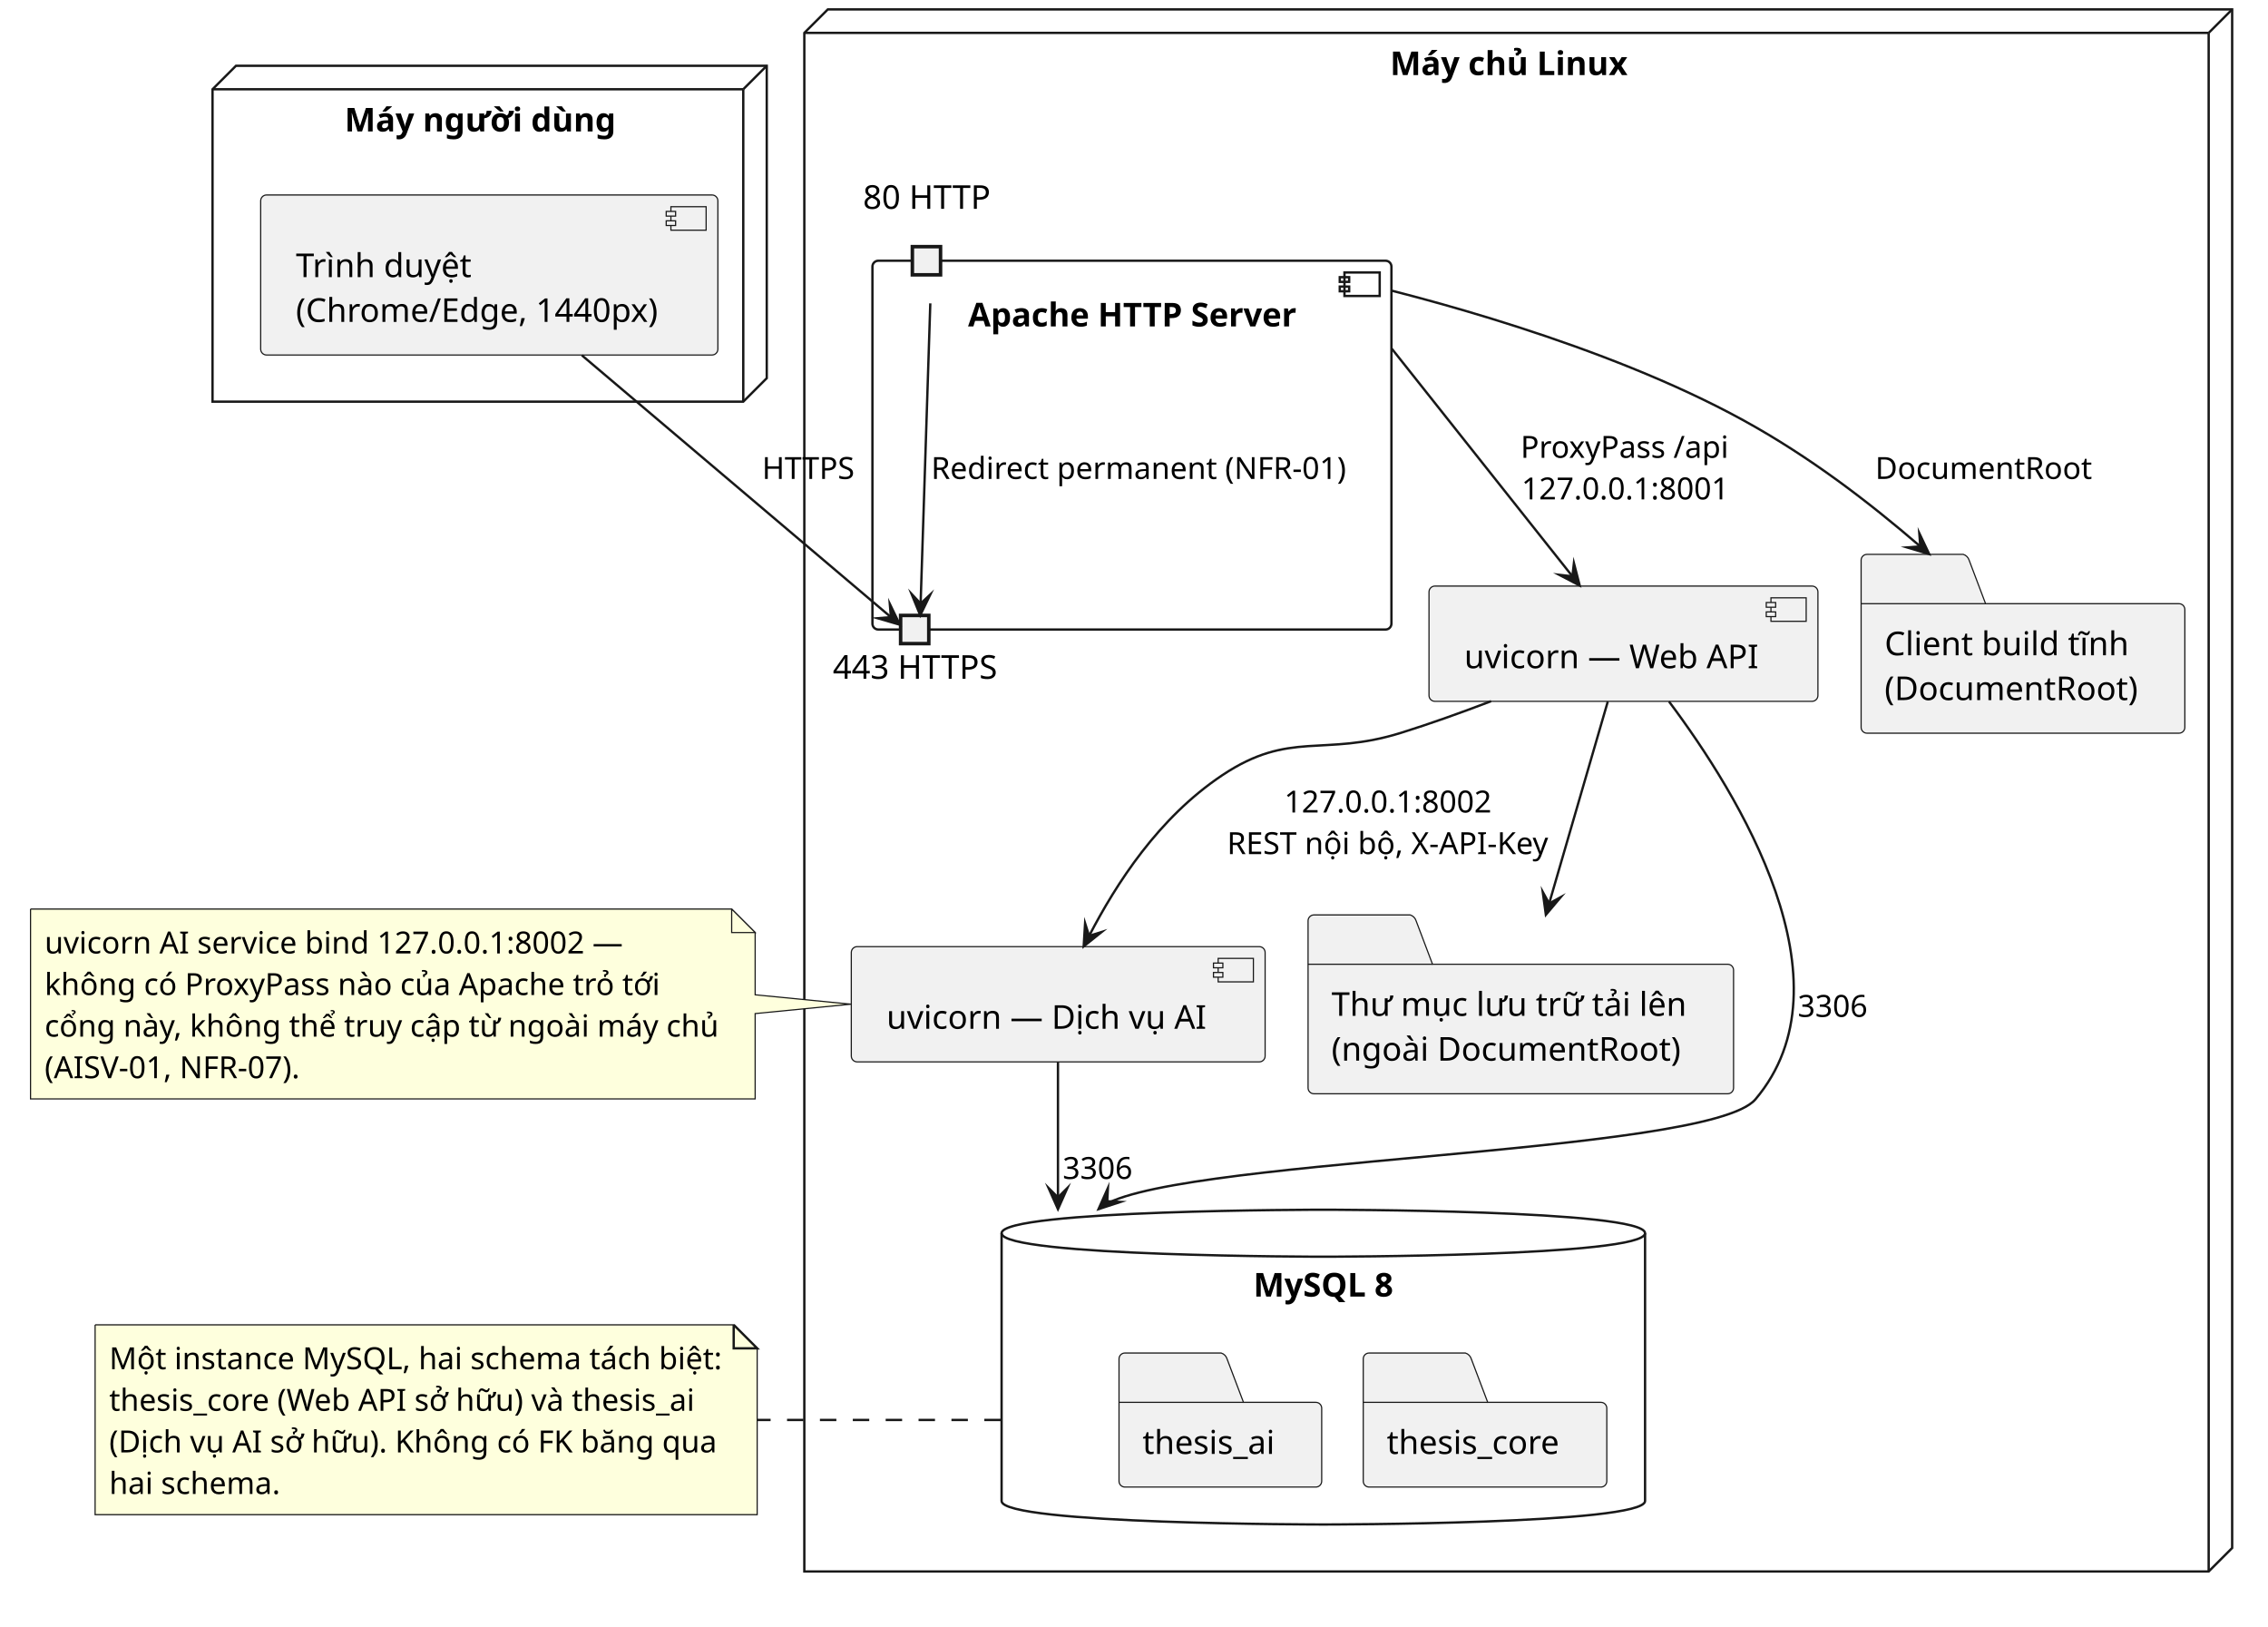
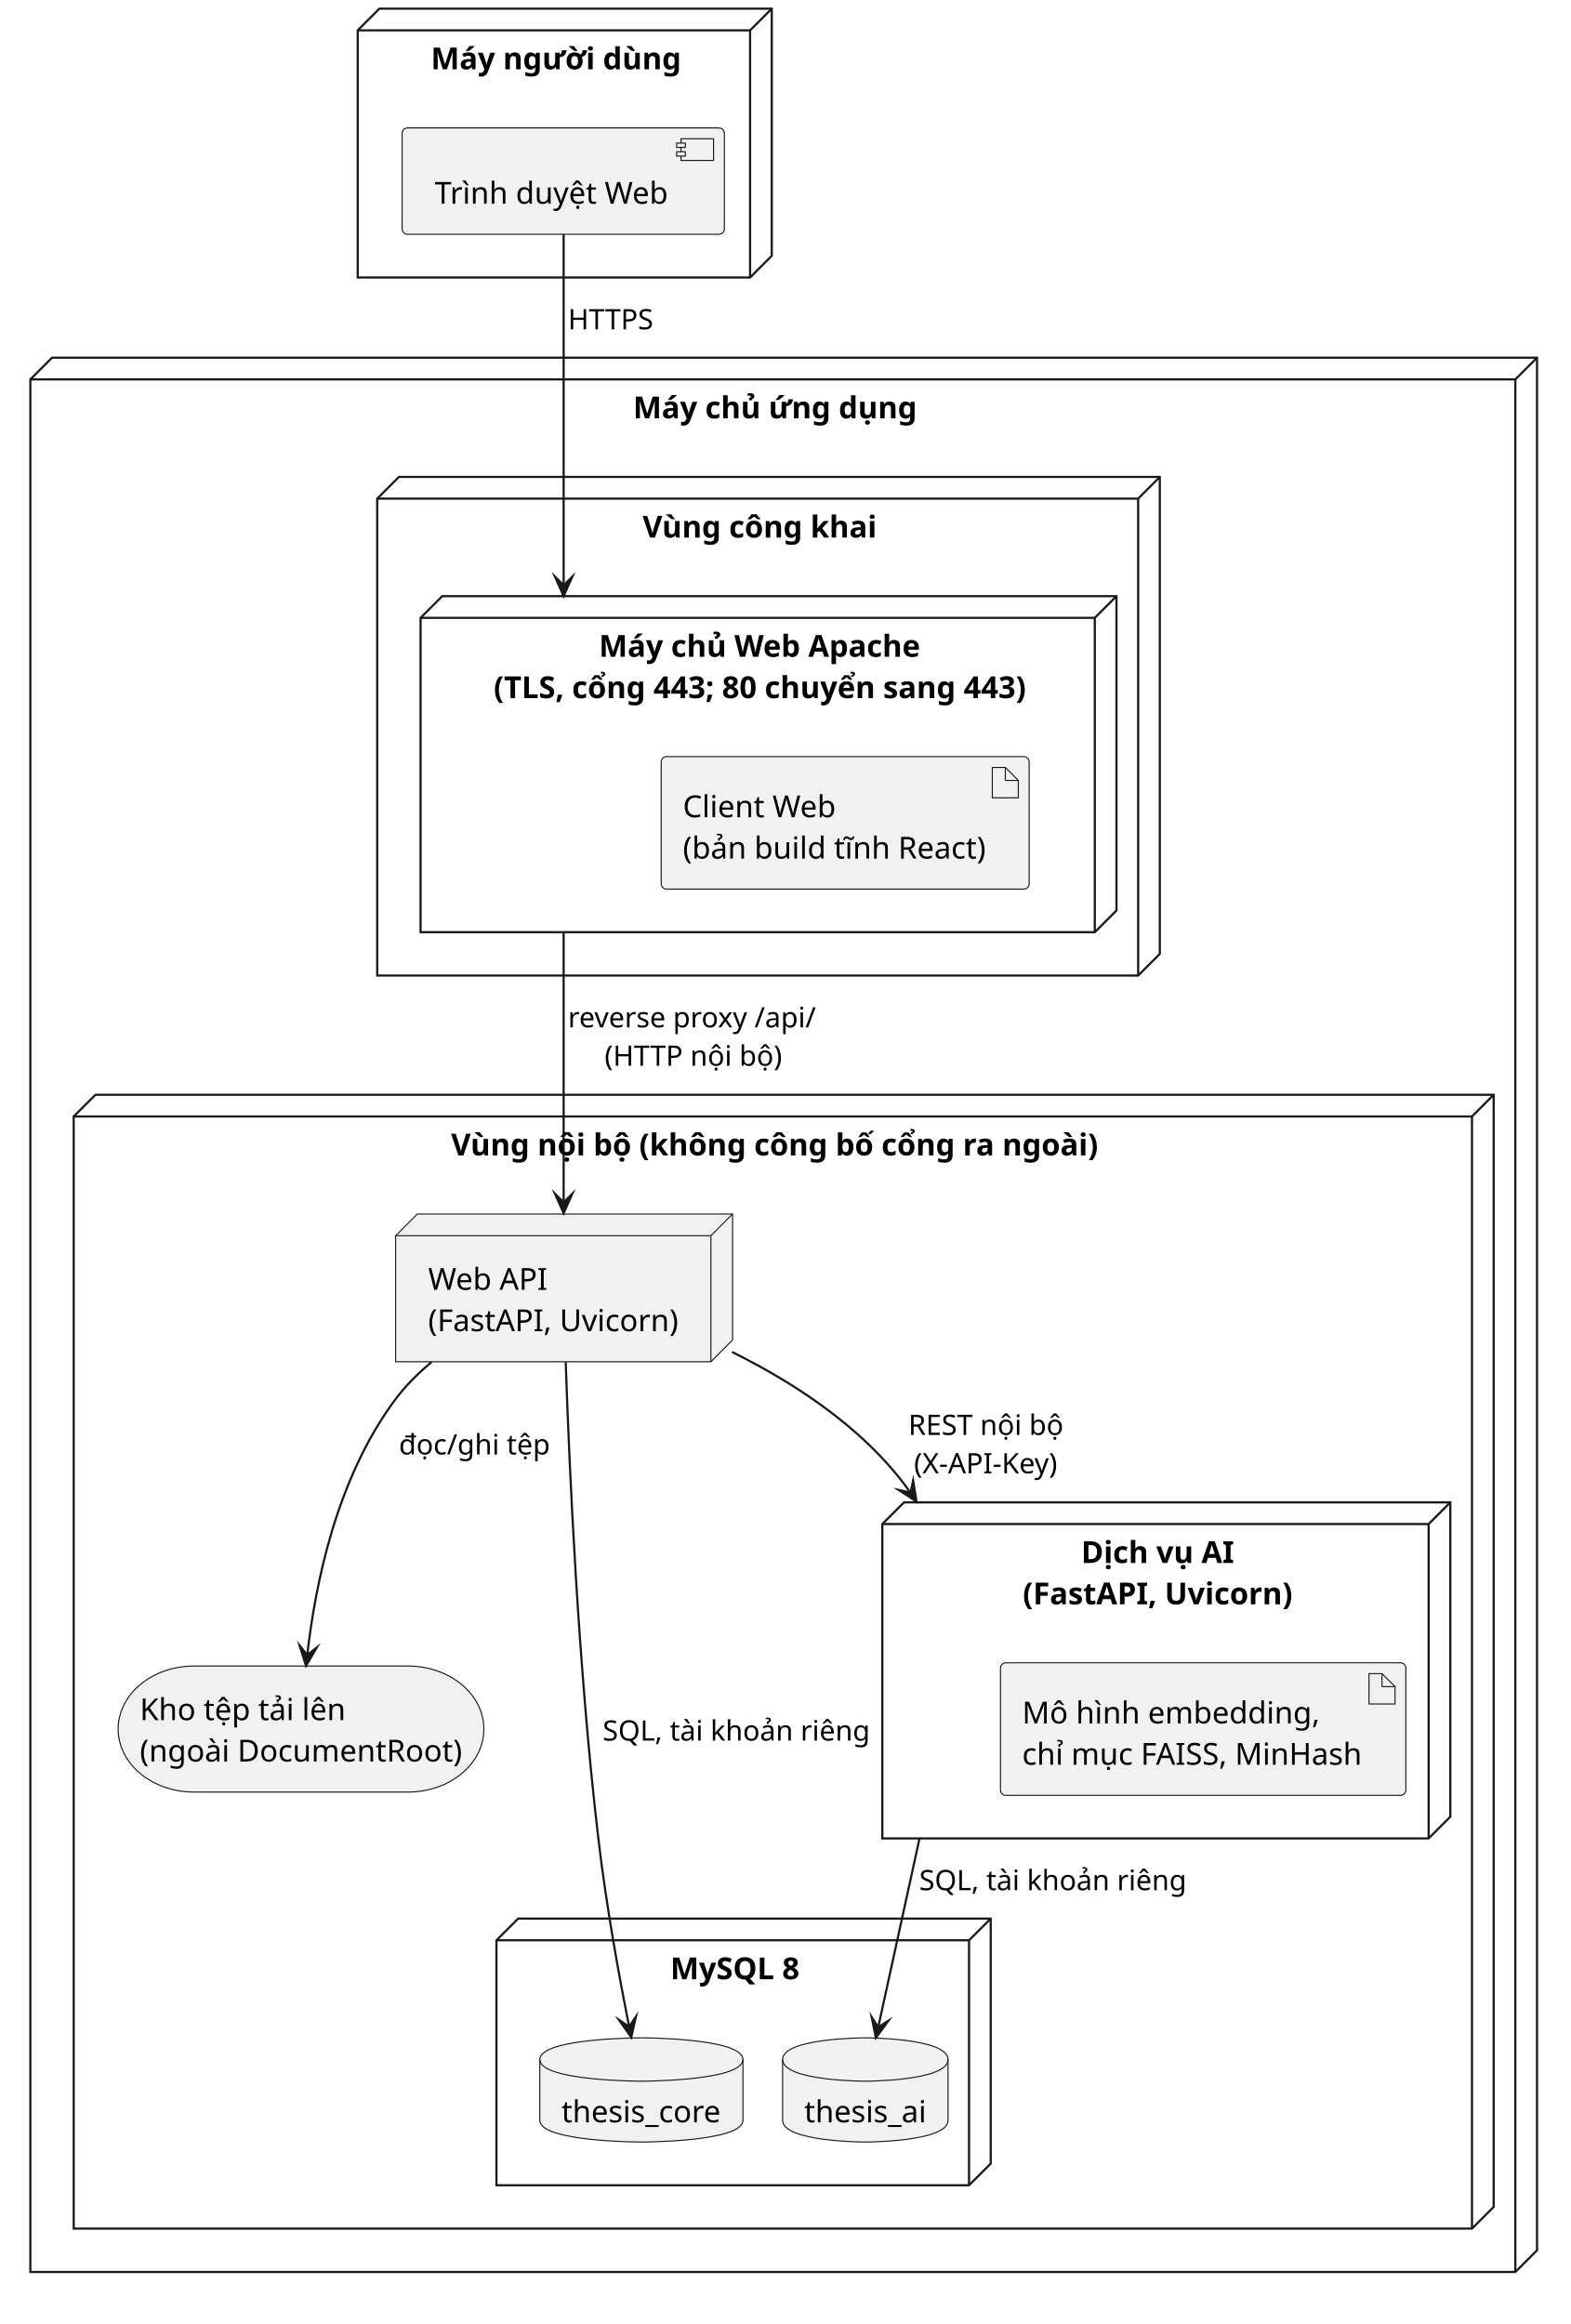
- <svg xmlns="http://www.w3.org/2000/svg" version="1.1" data-diagram-type="DESCRIPTION" style="width:1509px;height:1082px;background:#FFFFFF;" width="1509.375px" height="1082.813px" viewBox="0 0 1509 1082" zoomAndPan="magnify" preserveAspectRatio="none" contentStyleType="text/css">
+ <svg xmlns="http://www.w3.org/2000/svg" version="1.1" data-diagram-type="DESCRIPTION" style="width:1132px;height:1675px;background:#FFFFFF;" width="1132.813px" height="1675px" viewBox="0 0 1132 1675" zoomAndPan="magnify" preserveAspectRatio="none" contentStyleType="text/css">
  <defs />
  <g font-family="sans-serif" lengthAdjust="spacing">
-     <g class="cluster" data-qualified-name="UserMachine" id="ent0001" data-source-line="3">
-       <polygon points="141.406,59.375,157.031,43.75,510.156,43.75,510.156,251.563,494.531,267.188,141.406,267.188,141.406,59.375" fill="none" style="stroke:#181818;stroke-width:1.563;stroke-linejoin:miter;stroke-miterlimit:10;" />
-       <line x1="494.531" y1="59.375" x2="510.156" y2="43.75" style="stroke:#181818;stroke-width:1.563;" />
-       <line x1="141.406" y1="59.375" x2="494.531" y2="59.375" style="stroke:#181818;stroke-width:1.563;" />
-       <line x1="494.531" y1="59.375" x2="494.531" y2="267.188" style="stroke:#181818;stroke-width:1.563;" />
-       <text x="229.297" y="87.447" fill="#000" font-size="21.875" textLength="180.468" font-weight="700" font-family="'Noto Sans'">Máy người dùng</text>
+     <g class="cluster" data-qualified-name="UserMachine" id="ent0001" data-source-line="6">
+       <polygon points="257.813,21.875,273.438,6.25,556.25,6.25,556.25,184.375,540.625,200,257.813,200,257.813,21.875" fill="none" style="stroke:#181818;stroke-width:1.563;stroke-linejoin:miter;stroke-miterlimit:10;" />
+       <line x1="540.625" y1="21.875" x2="556.25" y2="6.25" style="stroke:#181818;stroke-width:1.563;" />
+       <line x1="257.813" y1="21.875" x2="540.625" y2="21.875" style="stroke:#181818;stroke-width:1.563;" />
+       <line x1="540.625" y1="21.875" x2="540.625" y2="200" style="stroke:#181818;stroke-width:1.563;" />
+       <text x="310.547" y="49.947" fill="#000" font-size="21.875" textLength="180.468" font-weight="700" font-family="'Noto Sans'">Máy người dùng</text>
    </g>
-     <g class="cluster" data-qualified-name="Server" id="ent0003" data-source-line="7">
-       <polygon points="535.156,21.875,550.781,6.25,1485.156,6.25,1485.156,1029.688,1469.531,1045.313,535.156,1045.313,535.156,21.875" fill="none" style="stroke:#181818;stroke-width:1.563;stroke-linejoin:miter;stroke-miterlimit:10;" />
-       <line x1="1469.531" y1="21.875" x2="1485.156" y2="6.25" style="stroke:#181818;stroke-width:1.563;" />
-       <line x1="535.156" y1="21.875" x2="1469.531" y2="21.875" style="stroke:#181818;stroke-width:1.563;" />
-       <line x1="1469.531" y1="21.875" x2="1469.531" y2="1045.313" style="stroke:#181818;stroke-width:1.563;" />
-       <text x="924.872" y="49.947" fill="#000" font-size="21.875" textLength="158.068" font-weight="700" font-family="'Noto Sans'">Máy chủ Linux</text>
+     <g class="cluster" data-qualified-name="Server" id="ent0003" data-source-line="10">
+       <polygon points="21.875,273.438,37.5,257.813,1107.813,257.813,1107.813,1621.875,1092.188,1637.5,21.875,1637.5,21.875,273.438" fill="none" style="stroke:#181818;stroke-width:1.563;stroke-linejoin:miter;stroke-miterlimit:10;" />
+       <line x1="1092.188" y1="273.438" x2="1107.813" y2="257.813" style="stroke:#181818;stroke-width:1.563;" />
+       <line x1="21.875" y1="273.438" x2="1092.188" y2="273.438" style="stroke:#181818;stroke-width:1.563;" />
+       <line x1="1092.188" y1="273.438" x2="1092.188" y2="1637.5" style="stroke:#181818;stroke-width:1.563;" />
+       <text x="456.285" y="301.509" fill="#000" font-size="21.875" textLength="204.618" font-weight="700" font-family="'Noto Sans'">Máy chủ ứng dụng</text>
    </g>
-     <g class="cluster" data-qualified-name="Server.Apache" id="ent0004" data-source-line="9">
-       <rect x="580.469" y="173.438" width="345.313" height="245.313" fill="none" style="stroke:#181818;stroke-width:1.563;" rx="3.906" ry="3.906" />
-       <rect x="894.531" y="181.25" width="23.438" height="15.625" fill="none" style="stroke:#181818;stroke-width:1.563;" />
-       <rect x="891.406" y="184.375" width="6.25" height="3.125" fill="none" style="stroke:#181818;stroke-width:1.563;" />
-       <rect x="891.406" y="190.625" width="6.25" height="3.125" fill="none" style="stroke:#181818;stroke-width:1.563;" />
-       <text x="644.079" y="217.134" fill="#000" font-size="21.875" textLength="218.093" font-weight="700" font-family="'Noto Sans'">Apache HTTP Server</text>
+     <g class="cluster" data-qualified-name="Server.Public" id="ent0004" data-source-line="11">
+       <polygon points="271.875,359.375,287.5,343.75,835.938,343.75,835.938,687.5,820.313,703.125,271.875,703.125,271.875,359.375" fill="none" style="stroke:#181818;stroke-width:1.563;stroke-linejoin:miter;stroke-miterlimit:10;" />
+       <line x1="820.313" y1="359.375" x2="835.938" y2="343.75" style="stroke:#181818;stroke-width:1.563;" />
+       <line x1="271.875" y1="359.375" x2="820.313" y2="359.375" style="stroke:#181818;stroke-width:1.563;" />
+       <line x1="820.313" y1="359.375" x2="820.313" y2="703.125" style="stroke:#181818;stroke-width:1.563;" />
+       <text x="463.153" y="387.447" fill="#000" font-size="21.875" textLength="169.006" font-weight="700" font-family="'Noto Sans'">Vùng công khai</text>
    </g>
-     <g class="cluster" data-qualified-name="Server.MySQL" id="ent0009" data-source-line="17">
-       <path d="M666.406,820.313 C666.406,804.688 880.469,804.688 880.469,804.688 C880.469,804.688 1094.531,804.688 1094.531,820.313 L1094.531,998.438 C1094.531,1014.063 880.469,1014.063 880.469,1014.063 C880.469,1014.063 666.406,1014.063 666.406,998.438 L666.406,820.313" style="stroke:#181818;stroke-width:1.563;" fill="none" />
-       <path d="M666.406,820.313 C666.406,835.938 880.469,835.938 880.469,835.938 C880.469,835.938 1094.531,835.938 1094.531,820.313" style="stroke:#181818;stroke-width:1.563;" fill="none" />
-       <text x="833.919" y="862.447" fill="#000" font-size="21.875" textLength="93.1" font-weight="700" font-family="'Noto Sans'">MySQL 8</text>
+     <g class="cluster" data-qualified-name="Server.Public.Apache" id="ent0005" data-source-line="12">
+       <polygon points="303.125,445.313,318.75,429.688,804.688,429.688,804.688,656.25,789.063,671.875,303.125,671.875,303.125,445.313" fill="none" style="stroke:#181818;stroke-width:1.563;stroke-linejoin:miter;stroke-miterlimit:10;" />
+       <line x1="789.063" y1="445.313" x2="804.688" y2="429.688" style="stroke:#181818;stroke-width:1.563;" />
+       <line x1="303.125" y1="445.313" x2="789.063" y2="445.313" style="stroke:#181818;stroke-width:1.563;" />
+       <line x1="789.063" y1="445.313" x2="789.063" y2="671.875" style="stroke:#181818;stroke-width:1.563;" />
+       <text x="431.675" y="473.384" fill="#000" font-size="21.875" textLength="231.962" font-weight="700" font-family="'Noto Sans'">Máy chủ Web Apache</text>
+       <text x="355.835" y="503.178" fill="#000" font-size="21.875" textLength="383.642" font-weight="700" font-family="'Noto Sans'">(TLS, cổng 443; 80 chuyển sang 443)</text>
    </g>
-     <g class="entity" data-qualified-name="GMN22" id="ent0023" data-source-line="36">
-       <path d="M20.313,604.688 L20.313,730.975 A0,0 0 0 0 20.313,730.975 L502.438,730.975 A0,0 0 0 0 502.438,730.975 L502.438,674.219 L566.154,667.969 L502.438,661.719 L502.438,620.313 L486.813,604.688 L20.313,604.688 A0,0 0 0 0 20.313,604.688" style="stroke:#181818;stroke-width:0.781;" fill="#FEFFDD" />
-       <path d="M486.813,604.688 L486.813,620.313 L502.438,620.313 L486.813,604.688" style="stroke:#181818;stroke-width:0.781;" fill="#FEFFDD" />
-       <text x="29.688" y="634.214" fill="#000" font-size="20.313" textLength="384.76" font-family="'Noto Sans'">uvicorn AI service bind 127.0.0.1:8002 —</text>
-       <text x="29.688" y="661.88" fill="#000" font-size="20.313" textLength="410.618" font-family="'Noto Sans'">không có ProxyPass nào của Apache trỏ tới</text>
-       <text x="29.688" y="689.545" fill="#000" font-size="20.313" textLength="449.313" font-family="'Noto Sans'">cổng này, không thể truy cập từ ngoài máy chủ</text>
-       <text x="29.688" y="717.211" fill="#000" font-size="20.313" textLength="169.731" font-family="'Noto Sans'">(AISV-01, NFR-07).</text>
+     <g class="cluster" data-qualified-name="Server.Internal" id="ent0007" data-source-line="16">
+       <polygon points="53.125,804.688,68.75,789.063,1076.563,789.063,1076.563,1590.625,1060.938,1606.25,53.125,1606.25,53.125,804.688" fill="none" style="stroke:#181818;stroke-width:1.563;stroke-linejoin:miter;stroke-miterlimit:10;" />
+       <line x1="1060.938" y1="804.688" x2="1076.563" y2="789.063" style="stroke:#181818;stroke-width:1.563;" />
+       <line x1="53.125" y1="804.688" x2="1060.938" y2="804.688" style="stroke:#181818;stroke-width:1.563;" />
+       <line x1="1060.938" y1="804.688" x2="1060.938" y2="1606.25" style="stroke:#181818;stroke-width:1.563;" />
+       <text x="325.101" y="832.759" fill="#000" font-size="21.875" textLength="466.986" font-weight="700" font-family="'Noto Sans'">Vùng nội bộ (không công bố cổng ra ngoài)</text>
    </g>
-     <g class="entity" data-qualified-name="GMN25" id="ent0026" data-source-line="43">
-       <path d="M63.281,881.25 L63.281,1007.538 L503.786,1007.538 L503.786,896.875 L488.161,881.25 L63.281,881.25" style="stroke:#181818;stroke-width:0.781;" fill="#FEFFDD" />
-       <path d="M488.161,881.25 L488.161,896.875 L503.786,896.875 L488.161,881.25" style="stroke:#181818;stroke-width:1.563;" fill="#FEFFDD" />
-       <text x="72.656" y="910.777" fill="#000" font-size="20.313" textLength="407.693" font-family="'Noto Sans'">Một instance MySQL, hai schema tách biệt:</text>
-       <text x="72.656" y="938.442" fill="#000" font-size="20.313" textLength="390.264" font-family="'Noto Sans'">thesis_core (Web API sở hữu) và thesis_ai</text>
-       <text x="72.656" y="966.108" fill="#000" font-size="20.313" textLength="404.3" font-family="'Noto Sans'">(Dịch vụ AI sở hữu). Không có FK băng qua</text>
-       <text x="72.656" y="993.774" fill="#000" font-size="20.313" textLength="113.791" font-family="'Noto Sans'">hai schema.</text>
+     <g class="cluster" data-qualified-name="Server.Internal.AIService" id="ent0009" data-source-line="18">
+       <polygon points="635.938,1098.438,651.563,1082.813,1045.313,1082.813,1045.313,1309.375,1029.688,1325,635.938,1325,635.938,1098.438" fill="none" style="stroke:#181818;stroke-width:1.563;stroke-linejoin:miter;stroke-miterlimit:10;" />
+       <line x1="1029.688" y1="1098.438" x2="1045.313" y2="1082.813" style="stroke:#181818;stroke-width:1.563;" />
+       <line x1="635.938" y1="1098.438" x2="1029.688" y2="1098.438" style="stroke:#181818;stroke-width:1.563;" />
+       <line x1="1029.688" y1="1098.438" x2="1029.688" y2="1325" style="stroke:#181818;stroke-width:1.563;" />
+       <text x="779.239" y="1126.509" fill="#000" font-size="21.875" textLength="110.271" font-weight="700" font-family="'Noto Sans'">Dịch vụ AI</text>
+       <text x="737.163" y="1156.303" fill="#000" font-size="21.875" textLength="194.424" font-weight="700" font-family="'Noto Sans'">(FastAPI, Uvicorn)</text>
    </g>
-     <g class="entity" data-qualified-name="UserMachine.Browser" id="ent0002" data-source-line="4">
-       <rect x="173.438" y="129.688" width="304.196" height="106.462" fill="#F1F1F1" style="stroke:#181818;stroke-width:0.781;" rx="3.906" ry="3.906" />
-       <rect x="446.383" y="137.5" width="23.438" height="15.625" fill="#F1F1F1" style="stroke:#181818;stroke-width:0.781;" />
-       <rect x="443.258" y="140.625" width="6.25" height="3.125" fill="#F1F1F1" style="stroke:#181818;stroke-width:0.781;" />
-       <rect x="443.258" y="146.875" width="6.25" height="3.125" fill="#F1F1F1" style="stroke:#181818;stroke-width:0.781;" />
-       <text x="196.875" y="184.322" fill="#000" font-size="21.875" textLength="117.928" font-family="'Noto Sans'">Trình duyệt</text>
-       <text x="196.875" y="214.115" fill="#000" font-size="21.875" textLength="241.696" font-family="'Noto Sans'">(Chrome/Edge, 1440px)</text>
+     <g class="cluster" data-qualified-name="Server.Internal.MySQL" id="ent0011" data-source-line="21">
+       <polygon points="357.813,1398.438,373.438,1382.813,714.063,1382.813,714.063,1559.375,698.438,1575,357.813,1575,357.813,1398.438" fill="none" style="stroke:#181818;stroke-width:1.563;stroke-linejoin:miter;stroke-miterlimit:10;" />
+       <line x1="698.438" y1="1398.438" x2="714.063" y2="1382.813" style="stroke:#181818;stroke-width:1.563;" />
+       <line x1="357.813" y1="1398.438" x2="698.438" y2="1398.438" style="stroke:#181818;stroke-width:1.563;" />
+       <line x1="698.438" y1="1398.438" x2="698.438" y2="1575" style="stroke:#181818;stroke-width:1.563;" />
+       <text x="483.138" y="1426.509" fill="#000" font-size="21.875" textLength="93.1" font-weight="700" font-family="'Noto Sans'">MySQL 8</text>
    </g>
-     <g class="entity" data-qualified-name="Server.WebAPI" id="ent0007" data-source-line="14">
-       <rect x="950.781" y="389.844" width="258.762" height="76.669" fill="#F1F1F1" style="stroke:#181818;stroke-width:0.781;" rx="3.906" ry="3.906" />
-       <rect x="1178.293" y="397.656" width="23.438" height="15.625" fill="#F1F1F1" style="stroke:#181818;stroke-width:0.781;" />
-       <rect x="1175.168" y="400.781" width="6.25" height="3.125" fill="#F1F1F1" style="stroke:#181818;stroke-width:0.781;" />
-       <rect x="1175.168" y="407.031" width="6.25" height="3.125" fill="#F1F1F1" style="stroke:#181818;stroke-width:0.781;" />
-       <text x="974.219" y="444.478" fill="#000" font-size="21.875" textLength="196.262" font-family="'Noto Sans'">uvicorn — Web API</text>
+     <g class="entity" data-qualified-name="UserMachine.Browser" id="ent0002" data-source-line="7">
+       <rect x="289.844" y="92.188" width="232.249" height="76.669" fill="#F1F1F1" style="stroke:#181818;stroke-width:0.781;" rx="3.906" ry="3.906" />
+       <rect x="490.843" y="100" width="23.438" height="15.625" fill="#F1F1F1" style="stroke:#181818;stroke-width:0.781;" />
+       <rect x="487.718" y="103.125" width="6.25" height="3.125" fill="#F1F1F1" style="stroke:#181818;stroke-width:0.781;" />
+       <rect x="487.718" y="109.375" width="6.25" height="3.125" fill="#F1F1F1" style="stroke:#181818;stroke-width:0.781;" />
+       <text x="313.281" y="146.822" fill="#000" font-size="21.875" textLength="169.749" font-family="'Noto Sans'">Trình duyệt Web</text>
    </g>
-     <g class="entity" data-qualified-name="Server.AIService" id="ent0008" data-source-line="15">
-       <rect x="566.406" y="629.688" width="275.343" height="76.669" fill="#F1F1F1" style="stroke:#181818;stroke-width:0.781;" rx="3.906" ry="3.906" />
-       <rect x="810.499" y="637.5" width="23.438" height="15.625" fill="#F1F1F1" style="stroke:#181818;stroke-width:0.781;" />
-       <rect x="807.374" y="640.625" width="6.25" height="3.125" fill="#F1F1F1" style="stroke:#181818;stroke-width:0.781;" />
-       <rect x="807.374" y="646.875" width="6.25" height="3.125" fill="#F1F1F1" style="stroke:#181818;stroke-width:0.781;" />
-       <text x="589.844" y="684.322" fill="#000" font-size="21.875" textLength="212.843" font-family="'Noto Sans'">uvicorn — Dịch vụ AI</text>
+     <g class="entity" data-qualified-name="Server.Public.Apache.ClientBuild" id="ent0006" data-source-line="13">
+       <rect x="476.563" y="545.313" width="265.209" height="95.525" fill="#F1F1F1" style="stroke:#181818;stroke-width:0.781;" rx="3.906" ry="3.906" />
+       <polygon points="715.209,553.125,715.209,575,733.959,575,733.959,562.5,724.584,553.125,715.209,553.125" fill="#F1F1F1" style="stroke:#181818;stroke-width:0.781;stroke-linejoin:miter;stroke-miterlimit:10;" />
+       <line x1="724.584" y1="553.125" x2="724.584" y2="562.5" style="stroke:#181818;stroke-width:0.781;" />
+       <line x1="733.959" y1="562.5" x2="724.584" y2="562.5" style="stroke:#181818;stroke-width:0.781;" />
+       <text x="492.188" y="589.009" fill="#000" font-size="21.875" textLength="110.687" font-family="'Noto Sans'">Client Web</text>
+       <text x="492.188" y="618.803" fill="#000" font-size="21.875" textLength="218.334" font-family="'Noto Sans'">(bản build tĩnh React)</text>
    </g>
-     <g class="entity" data-qualified-name="Server.UploadDir" id="ent0012" data-source-line="22">
-       <path d="M874.219,608.594 L938.281,608.594 A5.859,5.859 0 0 1 942.188,612.5 L953.125,641.406 L1149.508,641.406 A3.906,3.906 0 0 1 1153.415,645.313 L1153.415,723.65 A3.906,3.906 0 0 1 1149.508,727.556 L874.219,727.556 A3.906,3.906 0 0 1 870.313,723.65 L870.313,612.5 A3.906,3.906 0 0 1 874.219,608.594" style="stroke:#181818;stroke-width:0.781;" fill="#F1F1F1" />
-       <line x1="870.313" y1="641.406" x2="953.125" y2="641.406" style="stroke:#181818;stroke-width:0.781;" />
-       <text x="885.938" y="675.728" fill="#000" font-size="21.875" textLength="236.227" font-family="'Noto Sans'">Thư mục lưu trữ tải lên</text>
-       <text x="885.938" y="705.522" fill="#000" font-size="21.875" textLength="232.333" font-family="'Noto Sans'">(ngoài DocumentRoot)</text>
+     <g class="entity" data-qualified-name="Server.Internal.WebAPI" id="ent0008" data-source-line="17">
+       <polygon points="285.156,890.625,300.781,875,527.993,875,527.993,965.837,512.368,981.462,285.156,981.462,285.156,890.625" fill="#F1F1F1" style="stroke:#181818;stroke-width:0.781;stroke-linejoin:miter;stroke-miterlimit:10;" />
+       <line x1="512.368" y1="890.625" x2="527.993" y2="875" style="stroke:#181818;stroke-width:0.781;" />
+       <line x1="285.156" y1="890.625" x2="512.368" y2="890.625" style="stroke:#181818;stroke-width:0.781;" />
+       <line x1="512.368" y1="890.625" x2="512.368" y2="981.462" style="stroke:#181818;stroke-width:0.781;" />
+       <text x="308.594" y="929.634" fill="#000" font-size="21.875" textLength="86.45" font-family="'Noto Sans'">Web API</text>
+       <text x="308.594" y="959.428" fill="#000" font-size="21.875" textLength="180.337" font-family="'Noto Sans'">(FastAPI, Uvicorn)</text>
    </g>
-     <g class="entity" data-qualified-name="Server.ClientBuild" id="ent0013" data-source-line="23">
-       <path d="M1242.188,368.75 L1306.25,368.75 A5.859,5.859 0 0 1 1310.156,372.656 L1321.094,401.563 L1449.774,401.563 A3.906,3.906 0 0 1 1453.681,405.469 L1453.681,483.806 A3.906,3.906 0 0 1 1449.774,487.712 L1242.188,487.712 A3.906,3.906 0 0 1 1238.281,483.806 L1238.281,372.656 A3.906,3.906 0 0 1 1242.188,368.75" style="stroke:#181818;stroke-width:0.781;" fill="#F1F1F1" />
-       <line x1="1238.281" y1="401.563" x2="1321.094" y2="401.563" style="stroke:#181818;stroke-width:0.781;" />
-       <text x="1253.906" y="435.884" fill="#000" font-size="21.875" textLength="162.531" font-family="'Noto Sans'">Client build tĩnh</text>
-       <text x="1253.906" y="465.678" fill="#000" font-size="21.875" textLength="168.524" font-family="'Noto Sans'">(DocumentRoot)</text>
+     <g class="entity" data-qualified-name="Server.Internal.Upload" id="ent0014" data-source-line="25">
+       <rect x="85.156" y="1200.781" width="263.583" height="90.837" fill="#F1F1F1" style="stroke:#181818;stroke-width:0.781;" rx="54.688" ry="54.688" />
+       <text x="100.781" y="1239.791" fill="#000" font-size="21.875" textLength="148.356" font-family="'Noto Sans'">Kho tệp tải lên</text>
+       <text x="100.781" y="1269.584" fill="#000" font-size="21.875" textLength="232.333" font-family="'Noto Sans'">(ngoài DocumentRoot)</text>
    </g>
-     <g class="entity" data-qualified-name="Server.Apache.P443" id="ent0005" data-source-line="10">
-       <text x="554.092" y="451.509" fill="#000" font-size="21.875" textLength="109.003" font-family="'Noto Sans'">443 HTTPS</text>
-       <rect x="599.219" y="409.375" width="18.75" height="18.75" fill="#F1F1F1" style="stroke:#181818;stroke-width:2.344;" />
+     <g class="entity" data-qualified-name="Server.Internal.AIService.AIModel" id="ent0010" data-source-line="19">
+       <rect x="721.094" y="1198.438" width="292.18" height="95.525" fill="#F1F1F1" style="stroke:#181818;stroke-width:0.781;" rx="3.906" ry="3.906" />
+       <polygon points="986.712,1206.25,986.712,1228.125,1005.462,1228.125,1005.462,1215.625,996.087,1206.25,986.712,1206.25" fill="#F1F1F1" style="stroke:#181818;stroke-width:0.781;stroke-linejoin:miter;stroke-miterlimit:10;" />
+       <line x1="996.087" y1="1206.25" x2="996.087" y2="1215.625" style="stroke:#181818;stroke-width:0.781;" />
+       <line x1="1005.462" y1="1215.625" x2="996.087" y2="1215.625" style="stroke:#181818;stroke-width:0.781;" />
+       <text x="736.719" y="1242.134" fill="#000" font-size="21.875" textLength="214.615" font-family="'Noto Sans'">Mô hình embedding,</text>
+       <text x="736.719" y="1271.928" fill="#000" font-size="21.875" textLength="245.305" font-family="'Noto Sans'">chỉ mục FAISS, MinHash</text>
    </g>
-     <g class="entity" data-qualified-name="Server.Apache.P80" id="ent0006" data-source-line="11">
-       <text x="574.166" y="138.903" fill="#000" font-size="21.875" textLength="84.481" font-family="'Noto Sans'">80 HTTP</text>
-       <rect x="607.031" y="164.063" width="18.75" height="18.75" fill="#F1F1F1" style="stroke:#181818;stroke-width:2.344;" />
+     <g class="entity" data-qualified-name="Server.Internal.MySQL.SchemaCore" id="ent0012" data-source-line="22">
+       <path d="M389.063,1484.375 C389.063,1468.75 462.273,1468.75 462.273,1468.75 C462.273,1468.75 535.484,1468.75 535.484,1484.375 L535.484,1528.231 C535.484,1543.856 462.273,1543.856 462.273,1543.856 C462.273,1543.856 389.063,1543.856 389.063,1528.231 L389.063,1484.375" style="stroke:#181818;stroke-width:0.781;" fill="#F1F1F1" />
+       <path d="M389.063,1484.375 C389.063,1500 462.273,1500 462.273,1500 C462.273,1500 535.484,1500 535.484,1484.375" style="stroke:#181818;stroke-width:0.781;" fill="none" />
+       <text x="404.688" y="1529.634" fill="#000" font-size="21.875" textLength="115.171" font-family="'Noto Sans'">thesis_core</text>
    </g>
-     <g class="entity" data-qualified-name="Server.MySQL.SchemaCore" id="ent0010" data-source-line="18">
-       <path d="M910.938,900 L975,900 A5.859,5.859 0 0 1 978.906,903.906 L989.844,932.813 L1065.171,932.813 A3.906,3.906 0 0 1 1069.078,936.719 L1069.078,985.262 A3.906,3.906 0 0 1 1065.171,989.169 L910.938,989.169 A3.906,3.906 0 0 1 907.031,985.262 L907.031,903.906 A3.906,3.906 0 0 1 910.938,900" style="stroke:#181818;stroke-width:0.781;" fill="#F1F1F1" />
-       <line x1="907.031" y1="932.813" x2="989.844" y2="932.813" style="stroke:#181818;stroke-width:0.781;" />
-       <text x="922.656" y="967.134" fill="#000" font-size="21.875" textLength="115.171" font-family="'Noto Sans'">thesis_core</text>
+     <g class="entity" data-qualified-name="Server.Internal.MySQL.SchemaAI" id="ent0013" data-source-line="23">
+       <path d="M564.063,1484.375 C564.063,1468.75 623.678,1468.75 623.678,1468.75 C623.678,1468.75 683.293,1468.75 683.293,1484.375 L683.293,1528.231 C683.293,1543.856 623.678,1543.856 623.678,1543.856 C623.678,1543.856 564.063,1543.856 564.063,1528.231 L564.063,1484.375" style="stroke:#181818;stroke-width:0.781;" fill="#F1F1F1" />
+       <path d="M564.063,1484.375 C564.063,1500 623.678,1500 623.678,1500 C623.678,1500 683.293,1500 683.293,1484.375" style="stroke:#181818;stroke-width:0.781;" fill="none" />
+       <text x="579.688" y="1529.634" fill="#000" font-size="21.875" textLength="87.981" font-family="'Noto Sans'">thesis_ai</text>
    </g>
-     <g class="entity" data-qualified-name="Server.MySQL.SchemaAI" id="ent0011" data-source-line="19">
-       <path d="M748.438,900 L812.5,900 A5.859,5.859 0 0 1 816.406,903.906 L827.344,932.813 L875.481,932.813 A3.906,3.906 0 0 1 879.387,936.719 L879.387,985.262 A3.906,3.906 0 0 1 875.481,989.169 L748.438,989.169 A3.906,3.906 0 0 1 744.531,985.262 L744.531,903.906 A3.906,3.906 0 0 1 748.438,900" style="stroke:#181818;stroke-width:0.781;" fill="#F1F1F1" />
-       <line x1="744.531" y1="932.813" x2="827.344" y2="932.813" style="stroke:#181818;stroke-width:0.781;" />
-       <text x="760.156" y="967.134" fill="#000" font-size="21.875" textLength="87.981" font-family="'Noto Sans'">thesis_ai</text>
+     <g class="link" data-entity-1="ent0002" data-entity-2="ent0005" id="lnk15" data-link-type="dependency">
+       <polygon points="406.25,429.681,412.5,415.618,406.25,421.868,400,415.618,406.25,429.681" fill="#181818" style="stroke:#181818;stroke-width:1.563;stroke-linejoin:miter;stroke-miterlimit:10;" />
+       <path d="M406.25,168.847 C406.25,215.58 406.25,299.907 406.25,381.004 C406.25,391.141 406.25,401.228 406.25,411.184 C406.25,416.163 406.25,421.108 406.25,426.012 C406.25,427.237 406.25,420.648 406.25,421.868" style="stroke:#181818;stroke-width:1.563;" fill="none" />
+       <text x="409.375" y="237.339" fill="#000" font-size="20.313" textLength="61.08" font-family="'Noto Sans'">HTTPS</text>
    </g>
-     <g class="link" data-entity-1="ent0002" data-entity-2="ent0005" id="lnk14" data-link-type="dependency">
-       <polygon points="598.723,415.555,592.032,401.697,592.762,410.506,583.953,411.236,598.723,415.555" fill="#181818" style="stroke:#181818;stroke-width:1.563;stroke-linejoin:miter;stroke-miterlimit:10;" />
-       <path d="M387.122,236.33 C455.715,294.428 556.045,379.407 592.762,410.506" style="stroke:#181818;stroke-width:1.563;" fill="none" />
-       <text x="507.031" y="318.589" fill="#000" font-size="20.313" textLength="61.08" font-family="'Noto Sans'">HTTPS</text>
+     <g class="link" data-entity-1="ent0005" data-entity-2="ent0008" id="lnk16" data-link-type="dependency">
+       <polygon points="406.25,874.436,412.5,860.373,406.25,866.623,400,860.373,406.25,874.436" fill="#181818" style="stroke:#181818;stroke-width:1.563;stroke-linejoin:miter;stroke-miterlimit:10;" />
+       <path d="M406.25,672.696 C406.25,673.38 406.25,674.066 406.25,674.756 C406.25,676.134 406.25,677.524 406.25,678.924 C406.25,684.523 406.25,690.288 406.25,696.18 C406.25,707.965 406.25,720.262 406.25,732.776 C406.25,782.83 406.25,828.539 406.25,866.623" style="stroke:#181818;stroke-width:1.563;" fill="none" />
+       <text x="409.375" y="740.464" fill="#000" font-size="20.313" textLength="180.274" font-family="'Noto Sans'">reverse proxy /api/</text>
+       <text x="435.741" y="768.13" fill="#000" font-size="20.313" textLength="127.542" font-family="'Noto Sans'">(HTTP nội bộ)</text>
    </g>
-     <g class="link" data-entity-1="ent0006" data-entity-2="ent0005" id="lnk15" data-link-type="dependency">
-       <polygon points="612.276,409.303,618.976,395.449,612.527,401.494,606.482,395.046,612.276,409.303" fill="#181818" style="stroke:#181818;stroke-width:1.563;stroke-linejoin:miter;stroke-miterlimit:10;" />
-       <path d="M618.969,201.793 C617.528,246.478 613.963,356.983 612.527,401.494" style="stroke:#181818;stroke-width:1.563;" fill="none" />
-       <text x="619.531" y="318.589" fill="#000" font-size="20.313" textLength="276.514" font-family="'Noto Sans'">Redirect permanent (NFR-01)</text>
+     <g class="link" data-entity-1="ent0008" data-entity-2="ent0009" id="lnk17" data-link-type="dependency">
+       <polygon points="660.57,1082.244,658.154,1067.046,656.316,1075.691,647.67,1073.853,660.57,1082.244" fill="#181818" style="stroke:#181818;stroke-width:1.563;stroke-linejoin:miter;stroke-miterlimit:10;" />
+       <path d="M527.635,974.425 C552.305,986.643 577.805,1001.597 601.051,1019.568 C612.673,1028.553 623.732,1038.293 633.842,1048.822 C638.897,1054.086 643.715,1059.548 648.246,1065.212 C650.512,1068.044 652.707,1070.926 654.824,1073.859 C655.883,1075.326 656.922,1076.805 657.941,1078.297 C658.451,1079.044 658.955,1079.793 659.455,1080.545 C659.704,1080.922 659.953,1081.299 660.2,1081.677 C660.324,1081.865 656.193,1075.502 656.316,1075.691" style="stroke:#181818;stroke-width:1.563;" fill="none" />
+       <text x="654.688" y="1034.214" fill="#000" font-size="20.313" textLength="111.8" font-family="'Noto Sans'">REST nội bộ</text>
+       <text x="658.73" y="1061.88" fill="#000" font-size="20.313" textLength="103.716" font-family="'Noto Sans'">(X-API-Key)</text>
    </g>
-     <g class="link" data-entity-1="ent0004" data-entity-2="ent0013" id="lnk16" data-link-type="dependency">
-       <polygon points="1283.58,368.57,1276.999,354.66,1277.659,363.474,1268.844,364.133,1283.58,368.57" fill="#181818" style="stroke:#181818;stroke-width:1.563;stroke-linejoin:miter;stroke-miterlimit:10;" />
-       <path d="M926.086,193.372 C926.337,193.436 926.59,193.5 926.843,193.565 C927.351,193.695 927.862,193.826 928.377,193.958 C929.408,194.223 930.455,194.493 931.517,194.769 C935.767,195.871 940.267,197.059 944.988,198.333 C963.873,203.427 986.296,209.886 1010.394,217.66 C1058.59,233.207 1113.483,254.015 1160.156,279.688 C1204.491,304.073 1243.225,333.835 1277.659,363.474" style="stroke:#181818;stroke-width:1.563;" fill="none" />
-       <text x="1247.656" y="318.589" fill="#000" font-size="20.313" textLength="144.3" font-family="'Noto Sans'">DocumentRoot</text>
+     <g class="link" data-entity-1="ent0008" data-entity-2="ent0012" id="lnk18" data-link-type="dependency">
+       <polygon points="454.986,1468.379,458.37,1453.366,453.461,1460.716,446.111,1455.807,454.986,1468.379" fill="#181818" style="stroke:#181818;stroke-width:1.563;stroke-linejoin:miter;stroke-miterlimit:10;" />
+       <path d="M407.731,981.652 C410.298,1057.384 416.758,1202.416 431.25,1325 C437.161,1374.998 446.259,1424.542 453.461,1460.716" style="stroke:#181818;stroke-width:1.563;" fill="none" />
+       <text x="434.375" y="1254.527" fill="#000" font-size="20.313" textLength="192.685" font-family="'Noto Sans'">SQL, tài khoản riêng</text>
    </g>
-     <g class="link" data-entity-1="ent0004" data-entity-2="ent0007" id="lnk17" data-link-type="dependency">
-       <polygon points="1051.044,389.483,1047.199,374.582,1046.188,383.363,1037.407,382.352,1051.044,389.483" fill="#181818" style="stroke:#181818;stroke-width:1.563;stroke-linejoin:miter;stroke-miterlimit:10;" />
-       <path d="M926.078,232.005 C926.26,232.234 926.443,232.465 926.626,232.695 C928.091,234.542 929.585,236.425 931.105,238.34 C943.266,253.664 957.09,271.085 971.303,288.995 C999.728,324.816 1024.853,356.477 1046.188,383.363" style="stroke:#181818;stroke-width:1.563;" fill="none" />
-       <text x="1011.719" y="304.527" fill="#000" font-size="20.313" textLength="139.181" font-family="'Noto Sans'">ProxyPass /api</text>
-       <text x="1012.328" y="332.192" fill="#000" font-size="20.313" textLength="137.963" font-family="'Noto Sans'">127.0.0.1:8001</text>
+     <g class="link" data-entity-1="ent0009" data-entity-2="ent0013" id="lnk19" data-link-type="dependency">
+       <polygon points="631.303,1468.744,640.415,1456.343,632.974,1461.113,628.204,1453.671,631.303,1468.744" fill="#181818" style="stroke:#181818;stroke-width:1.563;stroke-linejoin:miter;stroke-miterlimit:10;" />
+       <path d="M662.725,1325.167 C662.663,1325.449 662.601,1325.732 662.539,1326.014 C662.044,1328.278 661.543,1330.566 661.038,1332.875 C659.016,1342.112 656.921,1351.687 654.801,1361.375 C646.32,1400.129 639.111,1433.07 632.974,1461.113" style="stroke:#181818;stroke-width:1.563;" fill="none" />
+       <text x="662.5" y="1362.339" fill="#000" font-size="20.313" textLength="192.685" font-family="'Noto Sans'">SQL, tài khoản riêng</text>
    </g>
-     <g class="link" data-entity-1="ent0007" data-entity-2="ent0009" id="lnk18" data-link-type="dependency">
-       <polygon points="730.897,804.285,745.524,799.502,736.696,799.05,737.148,790.223,730.897,804.285" fill="#181818" style="stroke:#181818;stroke-width:1.563;stroke-linejoin:miter;stroke-miterlimit:10;" />
-       <path d="M1110.463,466.64 C1156.776,528.39 1233.816,653.429 1167.969,731.25 C1152.049,750.064 1051.49,759.813 950.502,769.163 C900.008,773.839 849.407,778.414 809.226,783.974 C789.136,786.754 771.65,789.779 758.085,793.187 C751.303,794.89 745.501,796.689 740.843,798.6 C738.514,799.556 736.472,800.539 734.736,801.553 C733.868,802.06 733.077,802.575 732.364,803.097 C732.008,803.358 731.672,803.621 731.356,803.886 C731.198,804.019 736.844,798.917 736.696,799.05" style="stroke:#181818;stroke-width:1.563;" fill="none" />
-       <text x="1196.094" y="676.402" fill="#000" font-size="20.313" textLength="46.475" font-family="'Noto Sans'">3306</text>
-     </g>
-     <g class="link" data-entity-1="ent0007" data-entity-2="ent0012" id="lnk19" data-link-type="dependency">
-       <polygon points="1028.537,608.498,1038.461,596.737,1030.716,600.996,1026.457,593.251,1028.537,608.498" fill="#181818" style="stroke:#181818;stroke-width:1.563;stroke-linejoin:miter;stroke-miterlimit:10;" />
-       <path d="M1069.727,466.675 C1058.699,504.645 1043.561,556.767 1030.716,600.996" style="stroke:#181818;stroke-width:1.563;" fill="none" />
-     </g>
-     <g class="link" data-entity-1="ent0007" data-entity-2="ent0008" id="lnk20" data-link-type="dependency">
-       <polygon points="721.028,629.493,733.055,619.894,724.628,622.56,721.962,614.133,721.028,629.493" fill="#181818" style="stroke:#181818;stroke-width:1.563;stroke-linejoin:miter;stroke-miterlimit:10;" />
-       <path d="M992.092,466.421 C972.496,473.915 951.703,481.372 932.031,487.5 C880.248,503.631 858.413,485.544 813.281,515.625 C770.764,543.963 742.666,587.824 724.628,622.56" style="stroke:#181818;stroke-width:1.563;" fill="none" />
-       <text x="854.452" y="540.464" fill="#000" font-size="20.313" textLength="137.963" font-family="'Noto Sans'">127.0.0.1:8002</text>
-       <text x="816.406" y="568.13" fill="#000" font-size="20.313" textLength="214.053" font-family="'Noto Sans'">REST nội bộ, X-API-Key</text>
-     </g>
-     <g class="link" data-entity-1="ent0008" data-entity-2="ent0009" id="lnk21" data-link-type="dependency">
-       <polygon points="703.906,804.303,710.156,790.241,703.906,796.491,697.656,790.241,703.906,804.303" fill="#181818" style="stroke:#181818;stroke-width:1.563;stroke-linejoin:miter;stroke-miterlimit:10;" />
-       <path d="M703.906,706.408 C703.906,721.35 703.906,739.79 703.906,759.729 C703.906,769.699 703.906,780.043 703.906,790.512 C703.906,793.129 703.906,795.754 703.906,798.383 C703.906,799.698 703.906,801.013 703.906,802.329 C703.906,802.987 703.906,795.833 703.906,796.491" style="stroke:#181818;stroke-width:1.563;" fill="none" />
-       <text x="707.031" y="784.214" fill="#000" font-size="20.313" textLength="46.475" font-family="'Noto Sans'">3306</text>
-     </g>
-     <g class="link" data-entity-1="ent0009" data-entity-2="ent0026" id="lnk27" data-link-type="association">
-       <path d="M665.846,944.531 C665.36,944.531 664.874,944.531 664.388,944.531 C663.417,944.531 662.445,944.531 661.473,944.531 C659.529,944.531 657.585,944.531 655.641,944.531 C651.753,944.531 647.865,944.531 643.977,944.531 C628.425,944.531 612.873,944.531 597.322,944.531 C566.218,944.531 535.115,944.531 504.012,944.531" style="stroke:#181818;stroke-width:1.563;stroke-dasharray:10.938,10.938;" fill="none" />
+     <g class="link" data-entity-1="ent0008" data-entity-2="ent0014" id="lnk20" data-link-type="dependency">
+       <polygon points="220.547,1200.631,228.361,1187.374,221.439,1192.87,215.943,1185.947,220.547,1200.631" fill="#181818" style="stroke:#181818;stroke-width:1.563;stroke-linejoin:miter;stroke-miterlimit:10;" />
+       <path d="M311.072,981.675 C301.091,989.958 291.873,999.199 284.375,1009.375 C242.062,1066.802 227.241,1142.368 221.439,1192.87" style="stroke:#181818;stroke-width:1.563;" fill="none" />
+       <text x="287.5" y="1048.277" fill="#000" font-size="20.313" textLength="108.977" font-family="'Noto Sans'">đọc/ghi tệp</text>
    </g>
  </g>
</svg>
